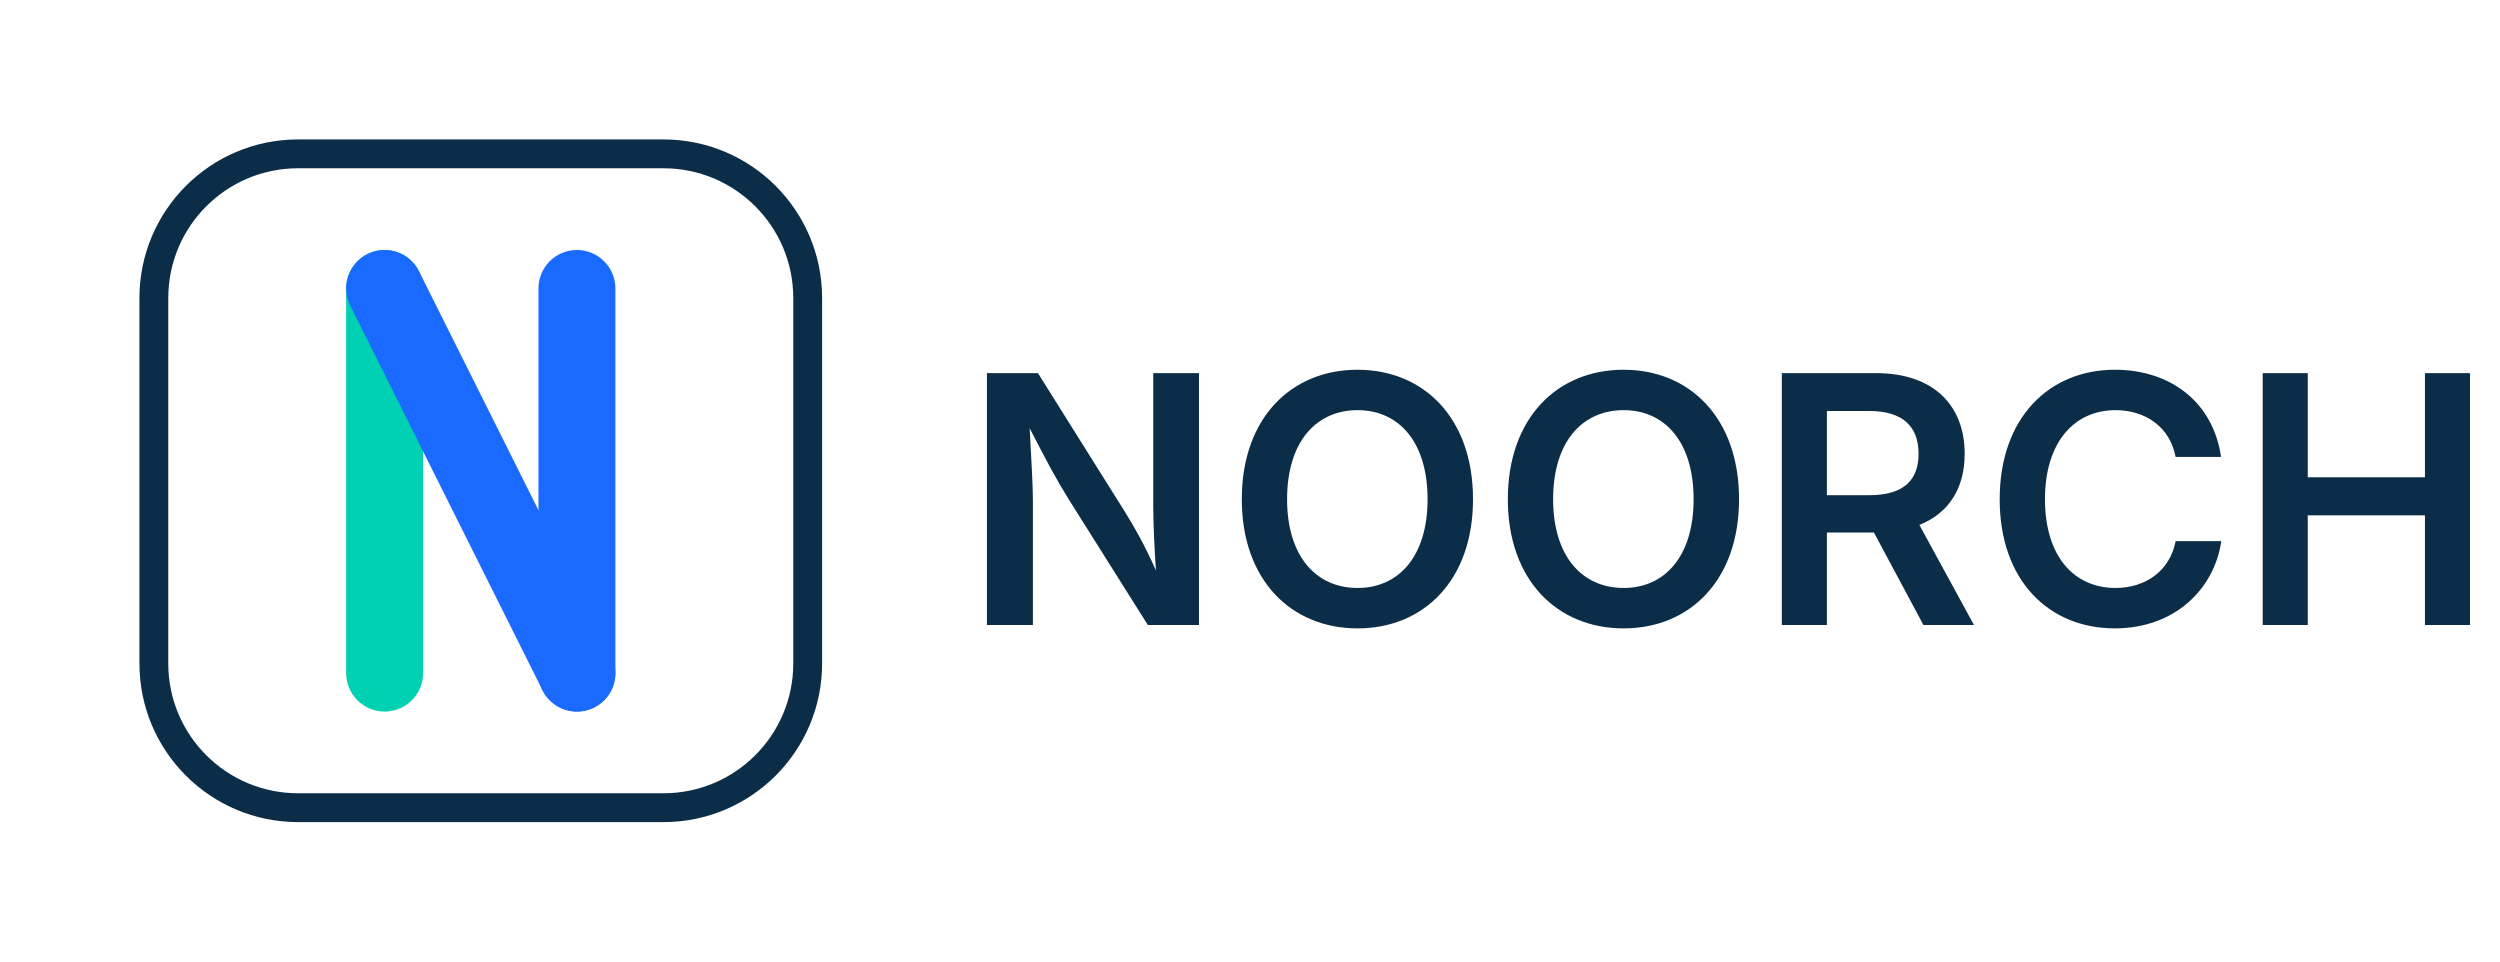
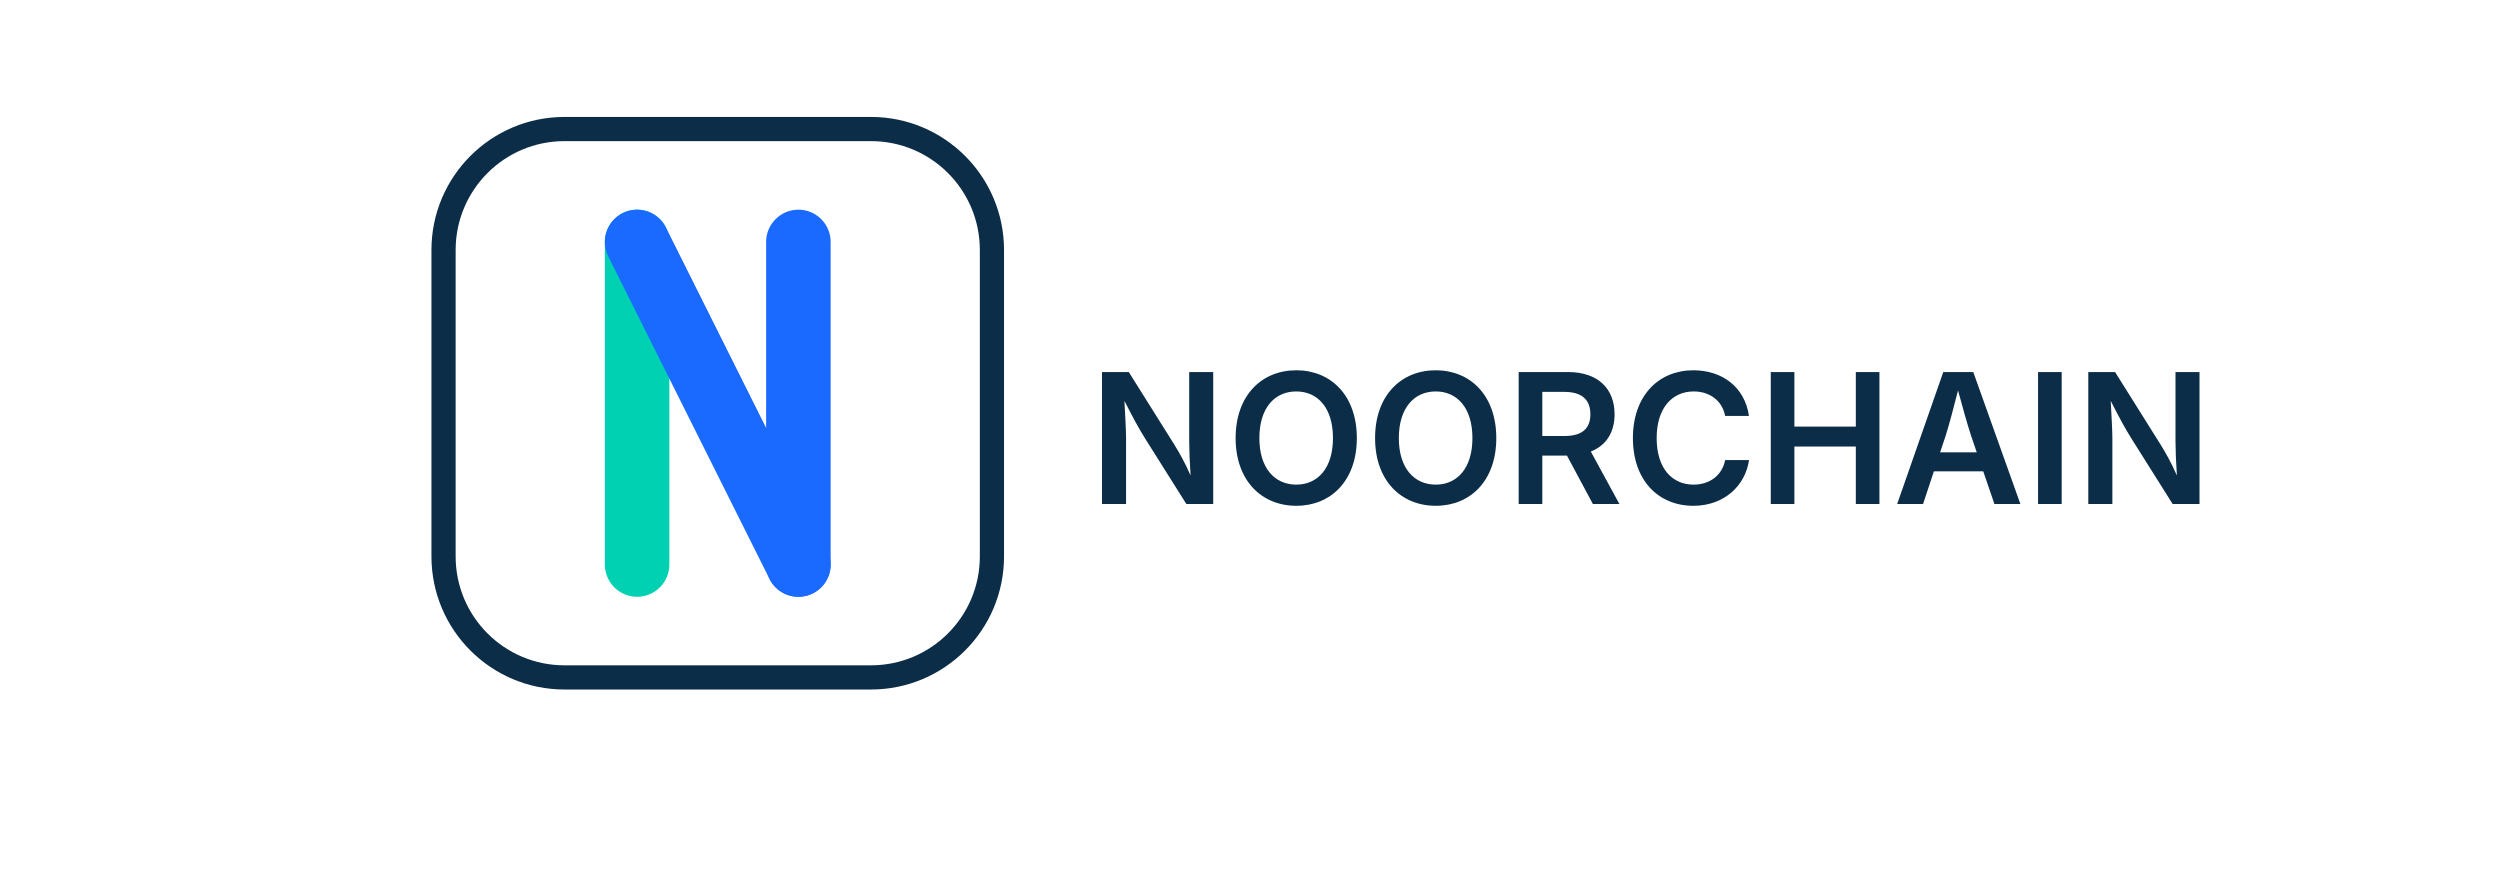
- <svg xmlns="http://www.w3.org/2000/svg" width="520" height="200" viewBox="0 0 520 200">
-   <rect x="32" y="32" width="136" height="136" rx="30" ry="30" fill="none" stroke="#0C2D48" stroke-width="6" />
-   <line x1="80" y1="60" x2="80" y2="140" stroke="#00D1B2" stroke-width="16" stroke-linecap="round" />
-   <line x1="80" y1="60" x2="120" y2="140" stroke="#1A6AFF" stroke-width="16" stroke-linecap="round" />
-   <line x1="120" y1="60" x2="120" y2="140" stroke="#1A6AFF" stroke-width="16" stroke-linecap="round" />
-   <text x="200" y="130" font-family="Inter, Helvetica, Arial" font-size="72" font-weight="600" fill="#0C2D48">
-     NOORCHAIN
-   </text>
+ <svg xmlns="http://www.w3.org/2000/svg" width="620" height="220" viewBox="0 0 620 220">
+   <g transform="translate(110,0)">
+     <rect x="0" y="32" width="136" height="136" rx="30" ry="30" fill="none" stroke="#0C2D48" stroke-width="6" />
+     <line x1="48" y1="60" x2="48" y2="140" stroke="#00D1B2" stroke-width="16" stroke-linecap="round" />
+     <line x1="48" y1="60" x2="88" y2="140" stroke="#1A6AFF" stroke-width="16" stroke-linecap="round" />
+     <line x1="88" y1="60" x2="88" y2="140" stroke="#1A6AFF" stroke-width="16" stroke-linecap="round" />
+     <text x="160" y="125" font-family="Inter, Helvetica, Arial" font-size="45" font-weight="600" fill="#0C2D48">
+       NOORCHAIN
+     </text>
+   </g>
</svg>
